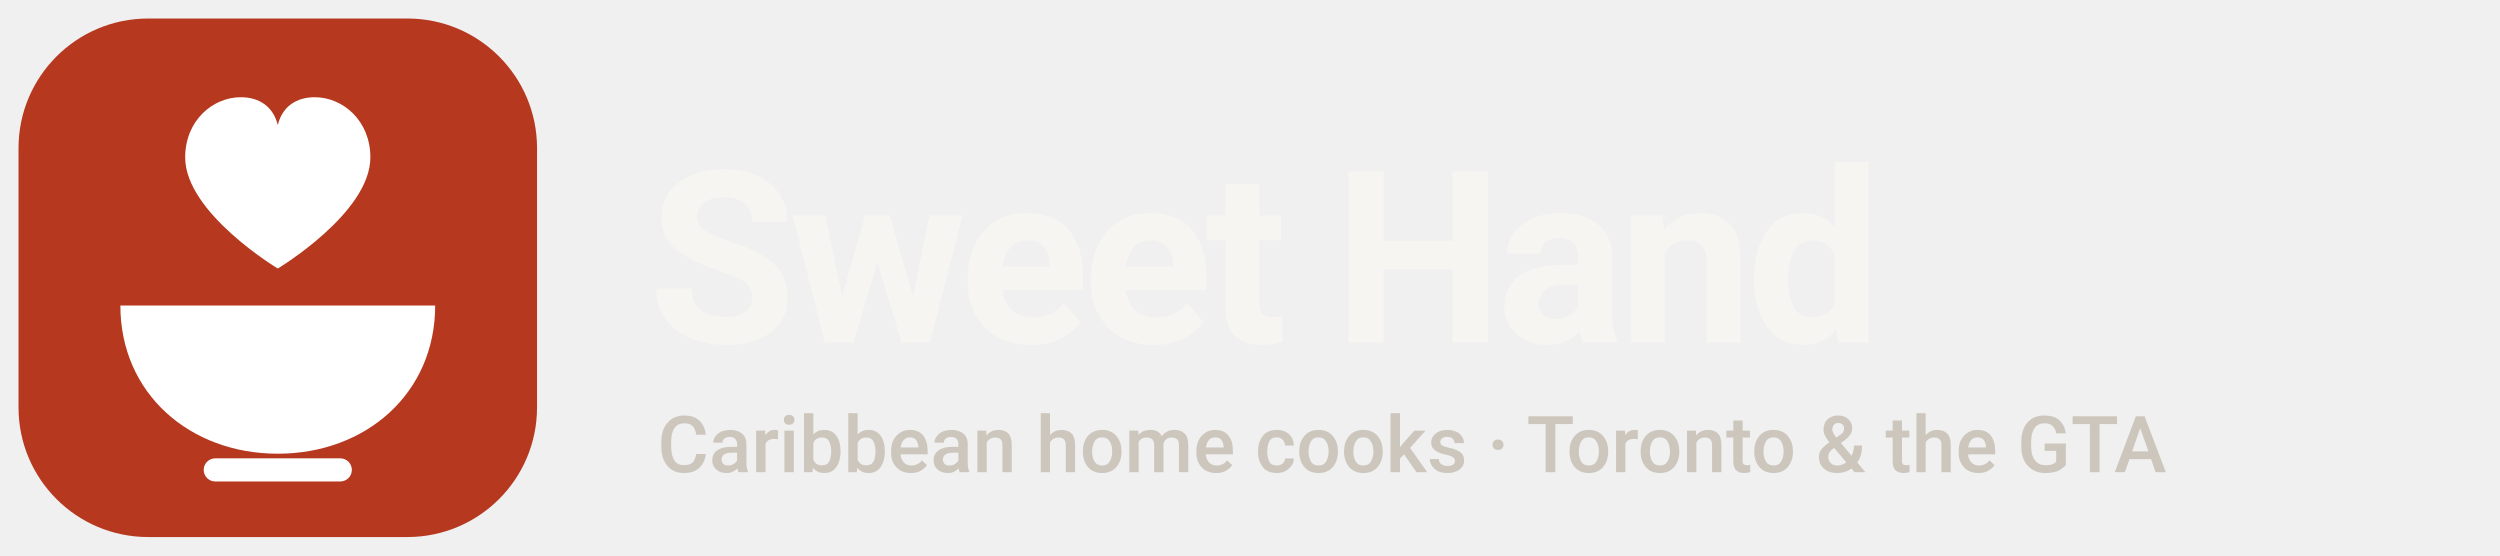
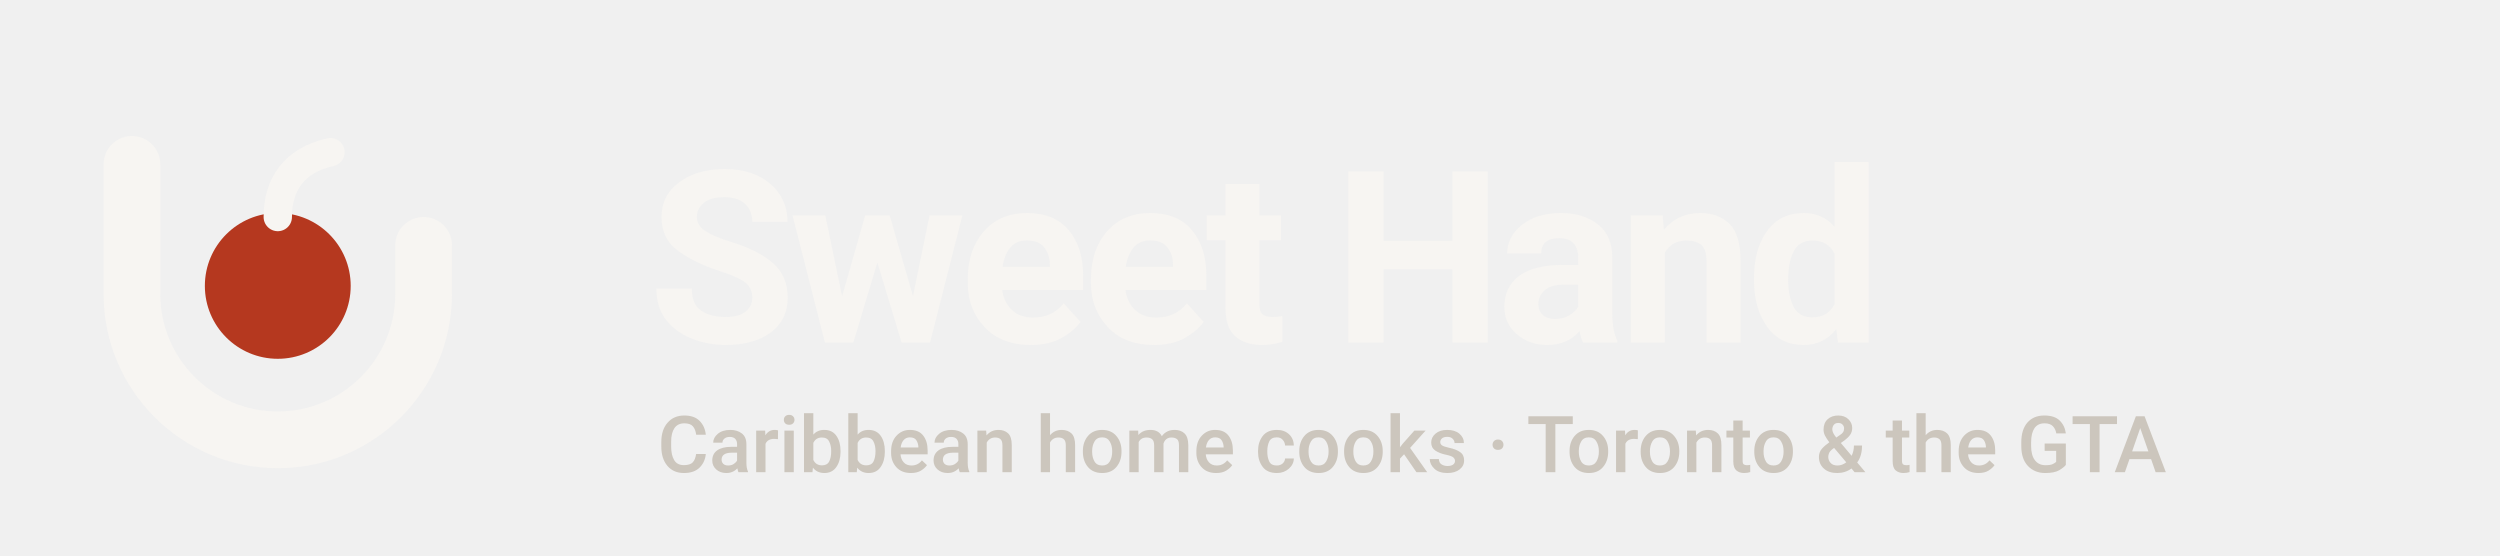
<svg xmlns="http://www.w3.org/2000/svg" width="540" height="120" viewBox="0 0 540 120" role="img" aria-labelledby="title">
-   <rect x="4" y="4" width="112" height="112" rx="28" fill="#b5381f" />
-   <path d="M60 58 C 60 58 40 46 40 34 C 40 26 46 21 52 21 C 56 21 59 23 60 27 C 61 23 64 21 68 21 C 74 21 80 26 80 34 C 80 46 60 58 60 58 Z" fill="#ffffff" />
-   <path d="M26 66 H 94 C 94 85 79 98 60 98 C 41 98 26 85 26 66 Z" fill="#ffffff" />
-   <rect x="44" y="99" width="32" height="5" rx="2.5" fill="#ffffff" />
+   <g transform="translate(4 4) scale(1.75)" fill="none" stroke="#f7f5f2" stroke-linecap="round" stroke-linejoin="round">
+     <path d="M14 18 L14 34 A18 18 0 0 0 50 34 L50 28" stroke-width="7" />
+     <circle cx="32" cy="33" r="9" fill="#b5381f" stroke="none" />
+     <path d="M32 24.5 C32 20.5 34 17.5 38.5 16.5" stroke-width="3.5" />
+   </g>
  <text x="140" y="74" font-family="Figtree, 'Avenir Next', Avenir, 'Segoe UI', system-ui, -apple-system, Roboto, 'Helvetica Neue', Arial, sans-serif" font-size="52" font-weight="700" letter-spacing="-1.5" fill="#f7f5f2">Sweet Hand</text>
  <text x="142" y="102" font-family="Figtree, 'Avenir Next', Avenir, 'Segoe UI', system-ui, -apple-system, Roboto, 'Helvetica Neue', Arial, sans-serif" font-size="17" font-weight="500" fill="#ccc6bd">Caribbean home cooks · Toronto &amp; the GTA</text>
</svg>
